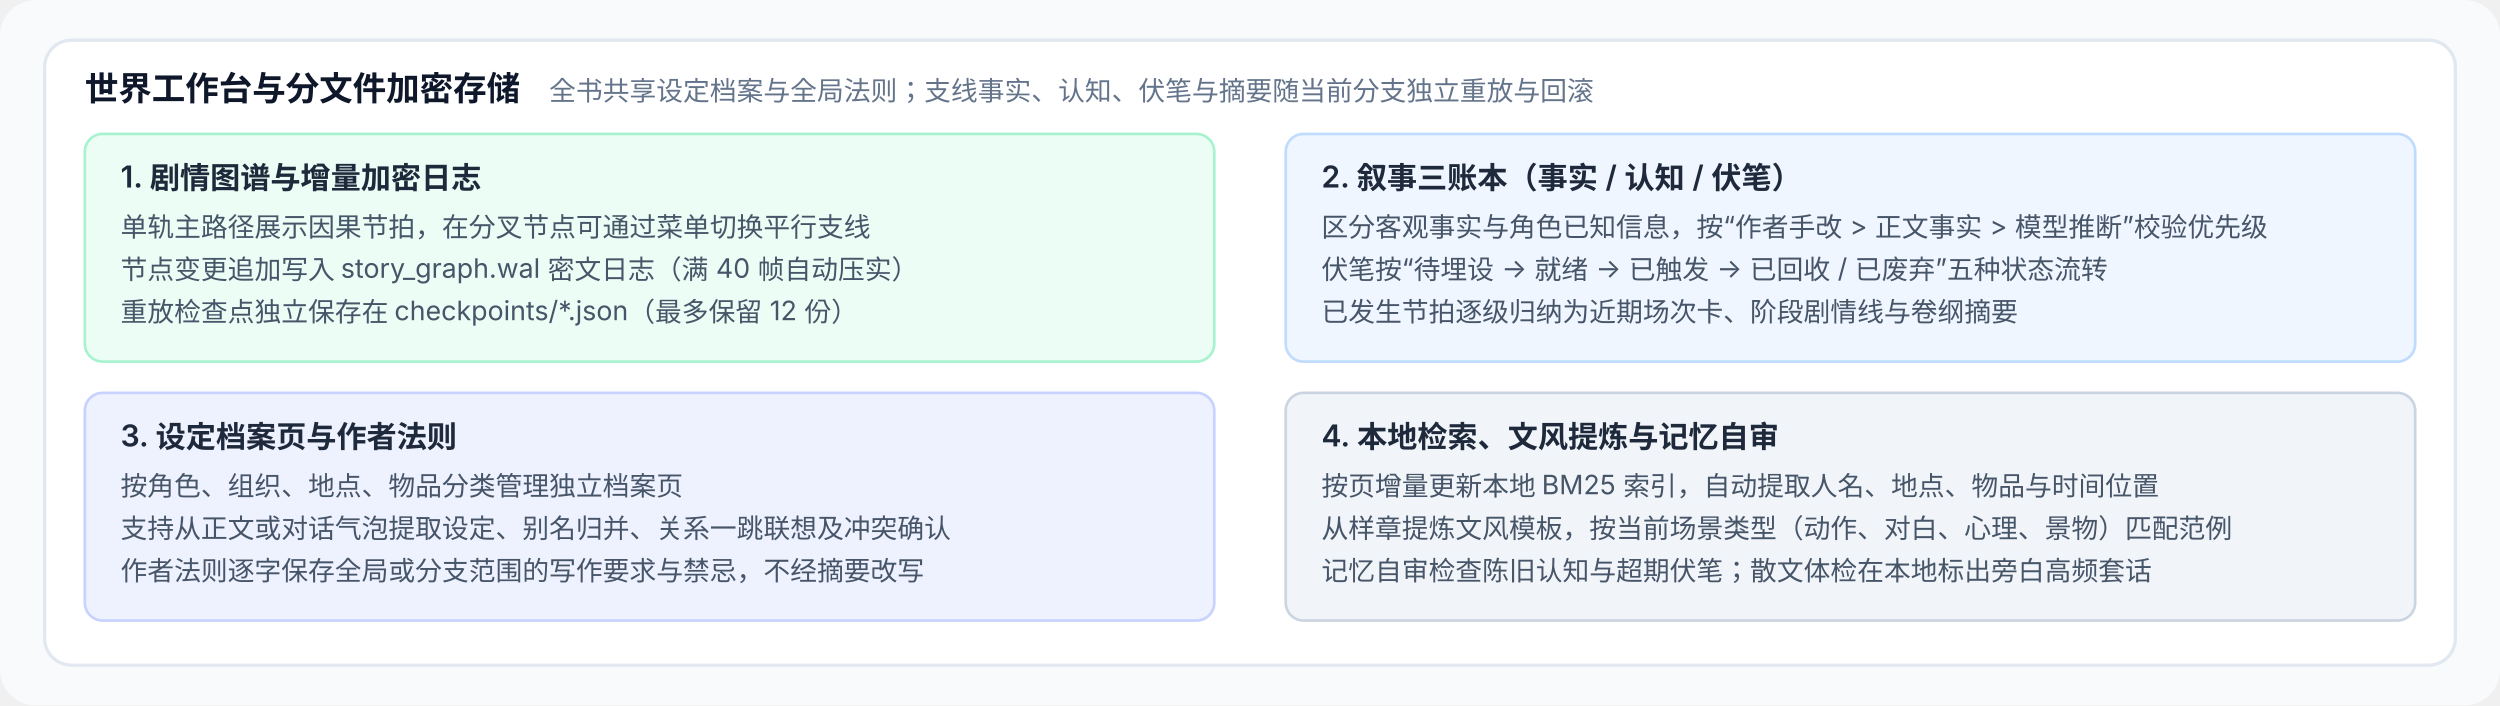
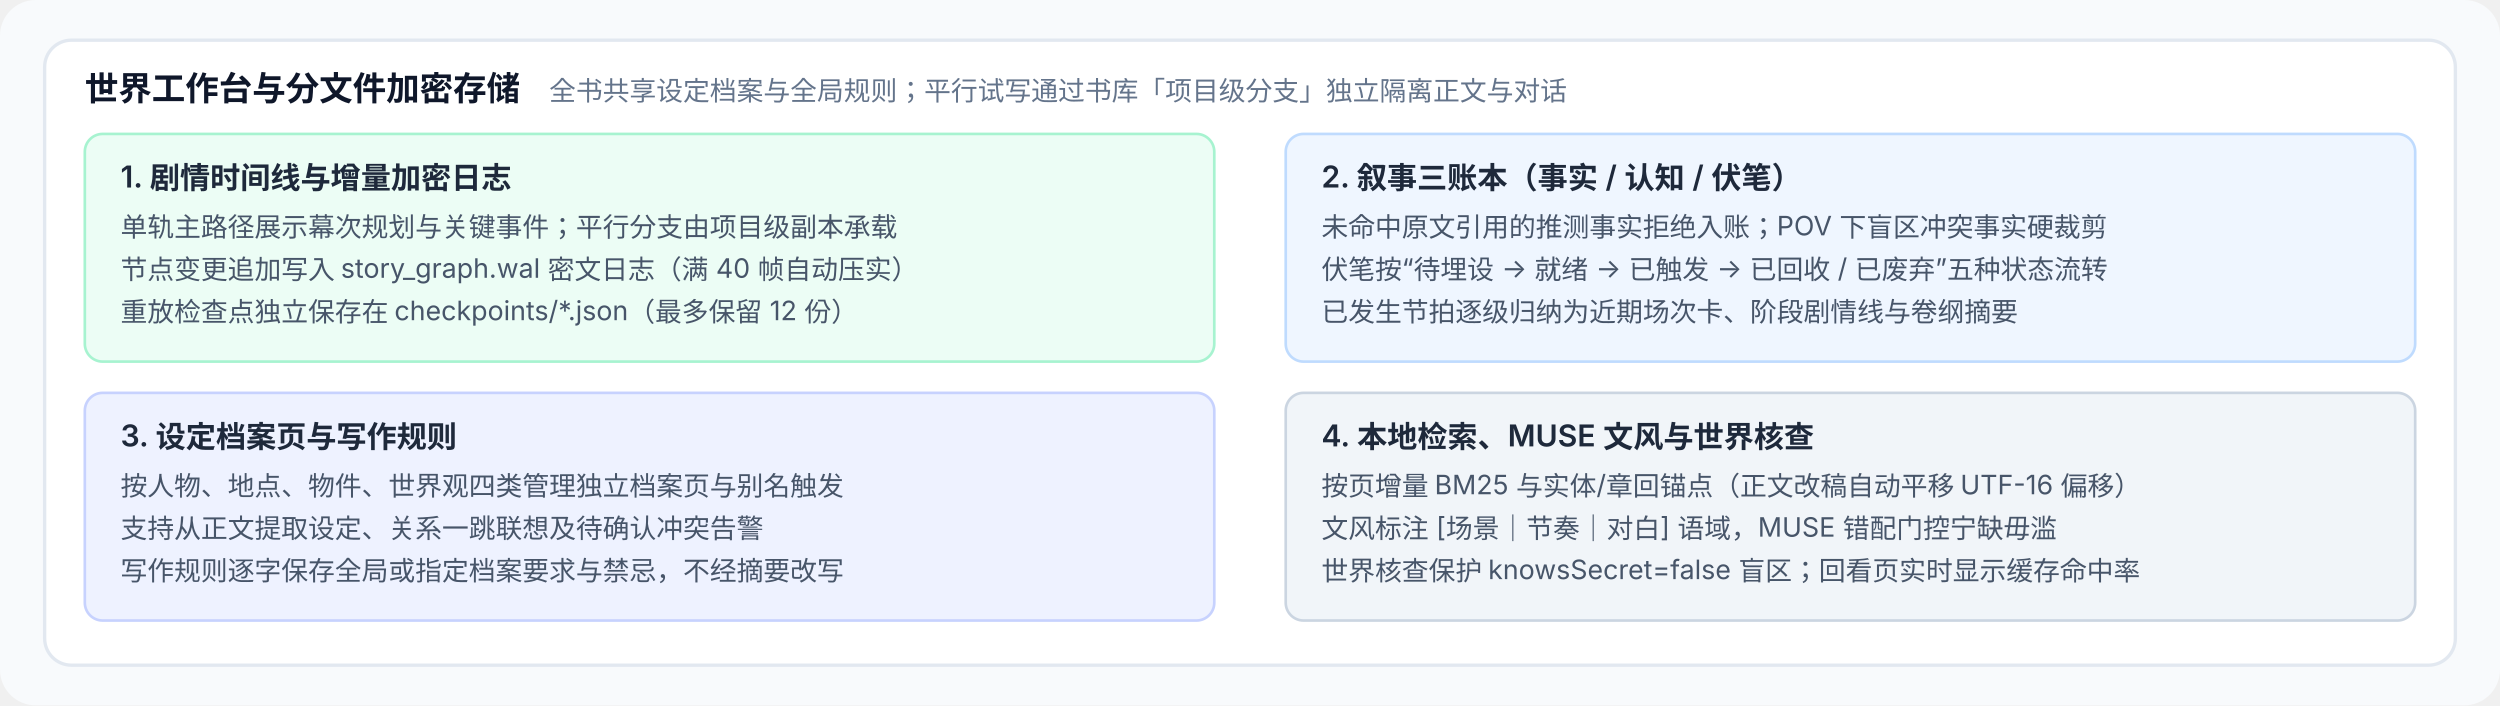
<svg xmlns="http://www.w3.org/2000/svg" viewBox="0 0 1120 316" width="100%" height="100%">
  <defs>
    <style>
      .bg { fill: #F8FAFC; }
      .panel { fill: #FFFFFF; stroke: #E2E8F0; stroke-width: 1.5; rx: 12; }
      .header { font-family: -apple-system, BlinkMacSystemFont, "PingFang SC", "Microsoft YaHei", sans-serif; font-size: 15px; font-weight: 600; fill: #0F172A; }
      .sub { font-family: -apple-system, BlinkMacSystemFont, "PingFang SC", "Microsoft YaHei", sans-serif; font-size: 12px; fill: #64748B; }
      .card-emerald { fill: #ECFDF5; stroke: #A7F3D0; stroke-width: 1.2; rx: 8; }
      .card-blue { fill: #EFF6FF; stroke: #BFDBFE; stroke-width: 1.2; rx: 8; }
      .card-indigo { fill: #EEF2FF; stroke: #C7D2FE; stroke-width: 1.2; rx: 8; }
      .card-slate { fill: #F1F5F9; stroke: #CBD5E1; stroke-width: 1.2; rx: 8; }
      .title { font-family: -apple-system, BlinkMacSystemFont, "PingFang SC", "Microsoft YaHei", sans-serif; font-size: 13.5px; font-weight: 600; fill: #1E293B; }
      .desc { font-family: -apple-system, BlinkMacSystemFont, "PingFang SC", "Microsoft YaHei", sans-serif; font-size: 12px; fill: #475569; }
    </style>
  </defs>
  <rect width="1120" height="316" rx="16" class="bg" />
  <rect x="20" y="18" width="1080" height="280" class="panel" />
  <text x="38" y="45" class="header">世界工作台与分文件加密存储</text>
-   <text x="246" y="45" class="sub">全书共享设定档案与全局法则；支线事实、认知、伏笔与摘要随当前分支独立重放与回滚</text>
+   <text x="246" y="45" class="sub">全书共享设定档案与全局规则；平行试写通过书库「项目级分支」独立隔离正文与对话</text>
  <rect x="38" y="60" width="506" height="102" class="card-emerald" />
-   <text x="54" y="84" class="title">1. 剧情图谱与增量加密日志</text>
-   <text x="54" y="106" class="desc">单轨主路径展示因果节拍，在分叉节点可通过菜单切换平行支线</text>
+   <text x="54" y="84" class="title">1. 剧情时间线与增量加密日志</text>
+   <text x="54" y="106" class="desc">单轨主路径展示幕次规划与关键事件；平行分支由项目级副本承载</text>
  <text x="54" y="125" class="desc">节点变更追加写入 story_graph.wal 密文日志（满 40 帧自动压实）</text>
  <text x="54" y="144" class="desc">重放检查点独立保存在 checkpoints/*.json（最多保留 12 份）</text>
  <rect x="576" y="60" width="506" height="102" class="card-blue" />
  <text x="592" y="84" class="title">2. 叙事三账本（事实 / 认知 / 伏笔）</text>
-   <text x="592" y="106" class="desc">区分客观事实与角色已知信息，按“作者手改 &gt; 正文事实 &gt; 模型推断”校验优先级</text>
+   <text x="592" y="106" class="desc">未命中原文引用的推测事实拒绝入账；POV 下盲区冲突事实硬裁剪</text>
  <text x="592" y="125" class="desc">伏笔按“待埋设 → 就绪 → 已触发 → 已回收 / 已废弃”五种状态流转</text>
  <text x="592" y="144" class="desc">已发生节拍逐级归纳为近期场次卡、阶段剧情线与卷纲摘要</text>
  <rect x="38" y="176" width="506" height="102" class="card-indigo" />
-   <text x="54" y="200" class="title">3. 设定档案页与作者法则</text>
-   <text x="54" y="222" class="desc">按角色、组织、地点、物品分类管理独立档案页</text>
-   <text x="54" y="241" class="desc">支持从正文或对话气泡提取设定、别名归并、关系一跳联想及冲突确认</text>
-   <text x="54" y="260" class="desc">作者法则逐字保存全局或分支范围的写作要求与禁忌，不经摘要改写</text>
+   <text x="54" y="200" class="title">3. 设定档案页与写作规则</text>
+   <text x="54" y="222" class="desc">按人物、地点、物件、世界观四类管理独立档案页与别名触发</text>
+   <text x="54" y="241" class="desc">支持从正文提取设定、关系一跳联想及待确认冲突告警</text>
+   <text x="54" y="260" class="desc">写作规则逐字保存全局或指定档案要求与禁忌，不经摘要改写</text>
  <rect x="576" y="176" width="506" height="102" class="card-slate" />
-   <text x="592" y="200" class="title">4. 本地检索、文风提炼与记忆自审</text>
-   <text x="592" y="222" class="desc">按页增量更新本地 BM25 索引，自动提取人名、地点、物品与时间位置</text>
-   <text x="592" y="241" class="desc">从样章提炼文风模板，按当前场景类型（动作、对白、心理、景物）匹配范例</text>
-   <text x="592" y="260" class="desc">记忆自审检查陈旧认知与超期伏笔；散文体检在本地标出旁白高频套话</text>
+   <text x="592" y="200" class="title">4. 本地检索、MUSE 文风与世界核查</text>
+   <text x="592" y="222" class="desc">按页增量 BM25 与实体/章回锚点（正文改稿自动平移 UTF-16 偏移）</text>
+   <text x="592" y="241" class="desc">文风标注 [场景｜节奏｜对白] 语域，MUSE 错配门控宁缺毋滥</text>
+   <text x="592" y="260" class="desc">世界核查保护 knowsSecret=false 盲区；回看页实时显示缓存命中率</text>
</svg>
